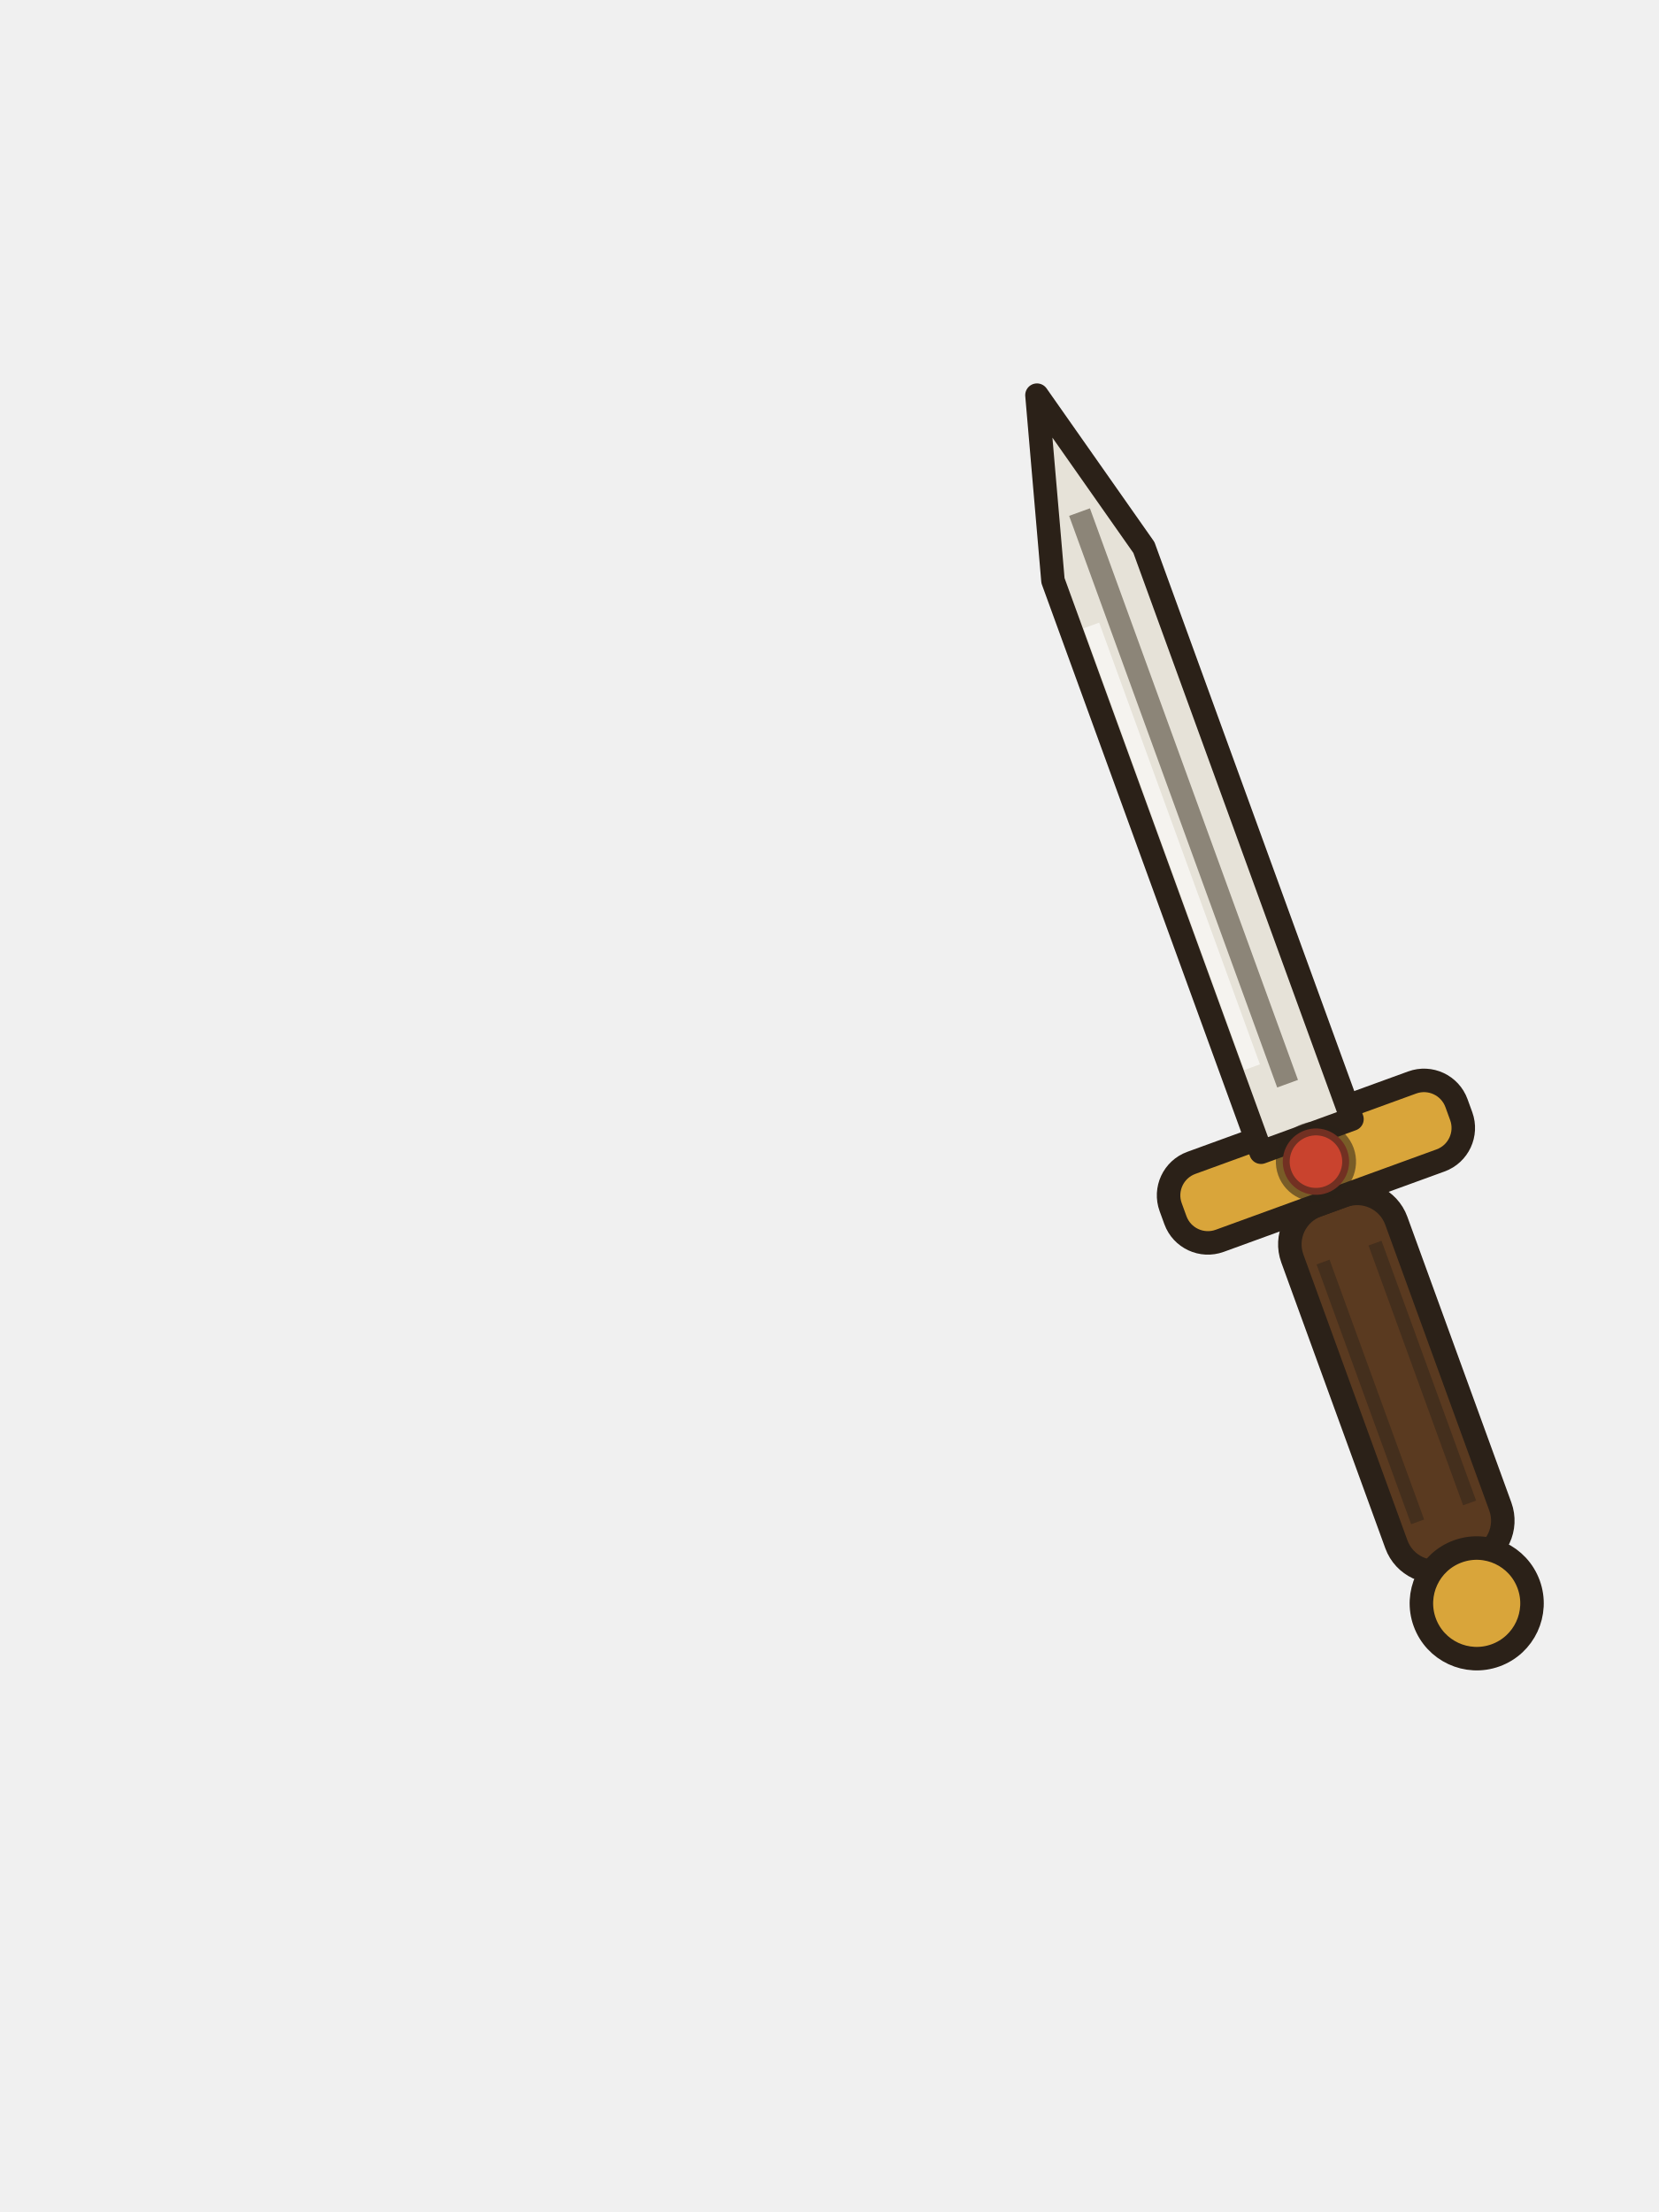
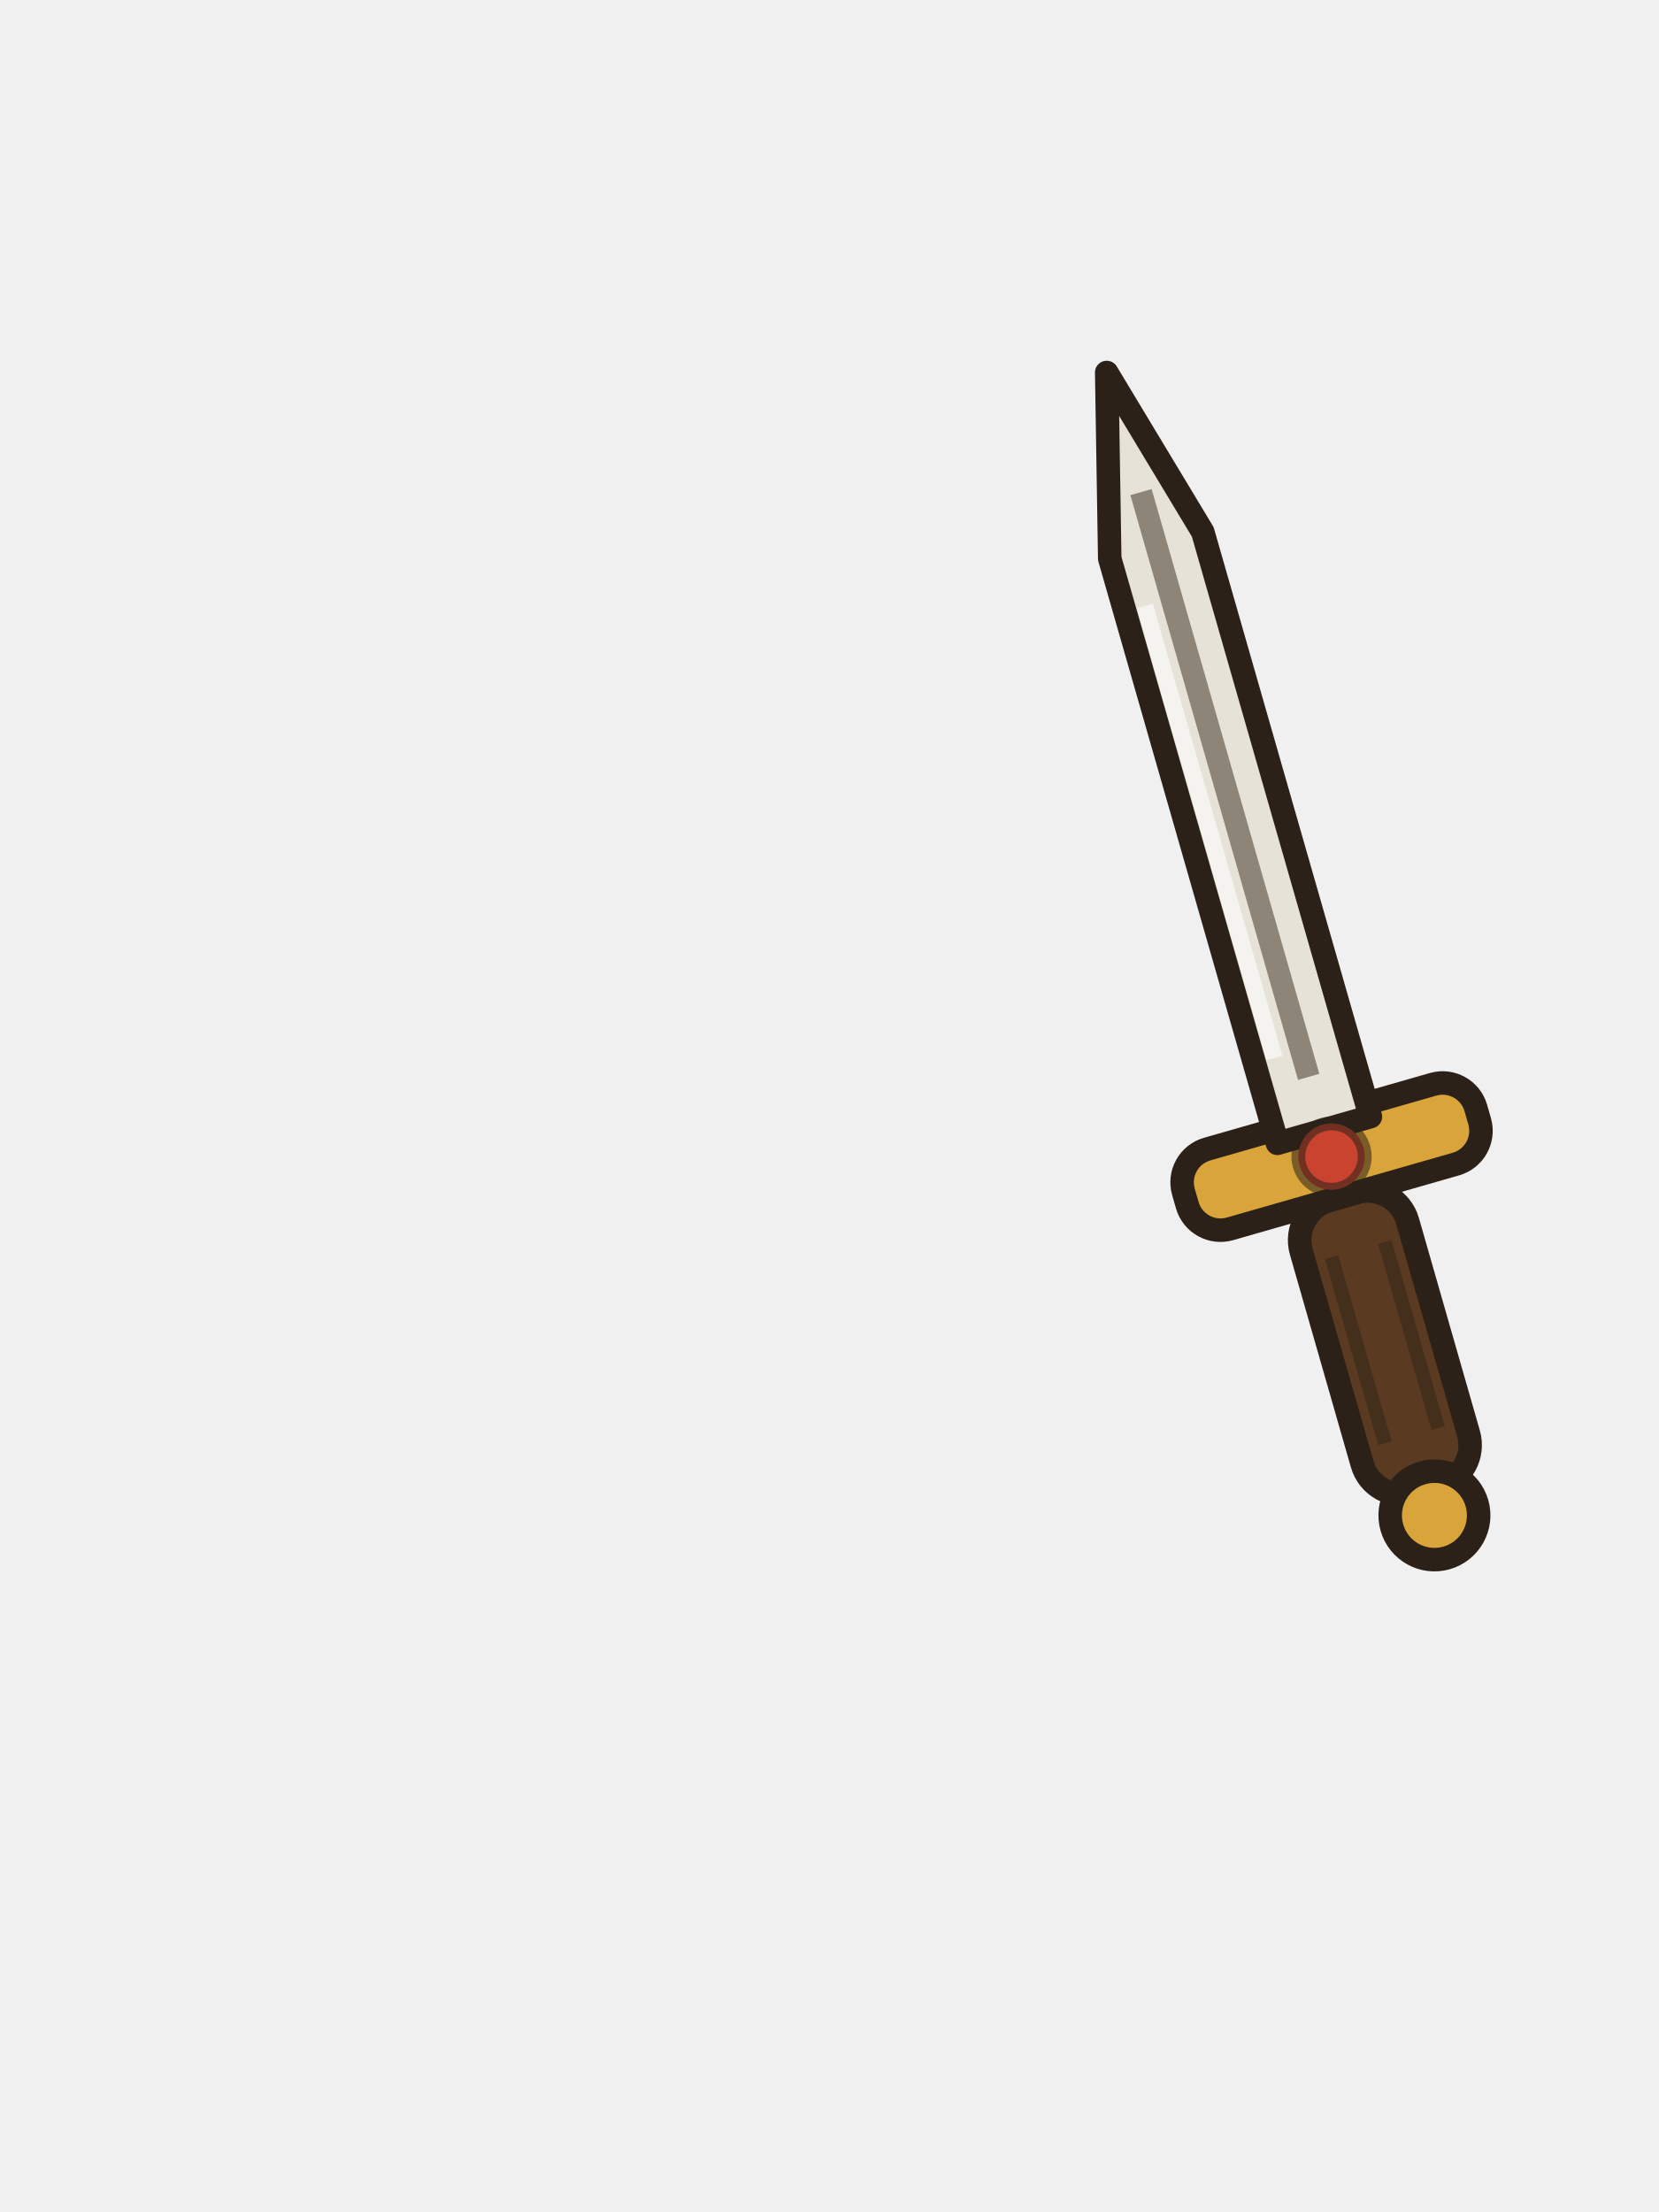
<svg xmlns="http://www.w3.org/2000/svg" width="120" height="160" viewBox="0 0 120 160">
-   <g transform="rotate(-20 101 100)">
-     <rect x="97" y="86" width="8" height="28" rx="3" fill="#5a3a20" stroke="#2b2118" stroke-width="1.7" stroke-linejoin="round" stroke-linecap="round" />
-     <path d="M99,90 v20 M103,90 v20" stroke="#2b2118" stroke-width="1" opacity=".45" />
-     <circle cx="101" cy="117" r="4" fill="#d9a53a" stroke="#2b2118" stroke-width="1.7" stroke-linejoin="round" stroke-linecap="round" />
+   <g transform="rotate(-16 101 100)">
+     <rect x="97" y="86" width="8" height="22" rx="3" fill="#5a3a20" stroke="#2b2118" stroke-width="1.7" stroke-linejoin="round" stroke-linecap="round" />
+     <path d="M99,90 v14 M103,90 v14" stroke="#2b2118" stroke-width="1" opacity=".45" />
+     <circle cx="101" cy="110" r="3.2" fill="#d9a53a" stroke="#2b2118" stroke-width="1.7" stroke-linejoin="round" stroke-linecap="round" />
    <rect x="90" y="80" width="22" height="6" rx="2.5" fill="#d9a53a" stroke="#2b2118" stroke-width="1.7" stroke-linejoin="round" stroke-linecap="round" />
    <path d="M97.5,81 v-44 l3.5,-13 l3.5,13 v44z" fill="#e6e2d8" stroke="#2b2118" stroke-width="1.7" stroke-linejoin="round" stroke-linecap="round" />
    <path d="M101,77 v-44" stroke="#8c8578" stroke-width="1.6" />
    <path d="M99,75 v-34" stroke="#fff" stroke-width="1.2" opacity=".6" />
    <circle cx="101" cy="83" r="2.4" fill="#c9432e" stroke="#2b2118" stroke-width="1" stroke-opacity=".55" stroke-linejoin="round" stroke-linecap="round" />
  </g>
</svg>
